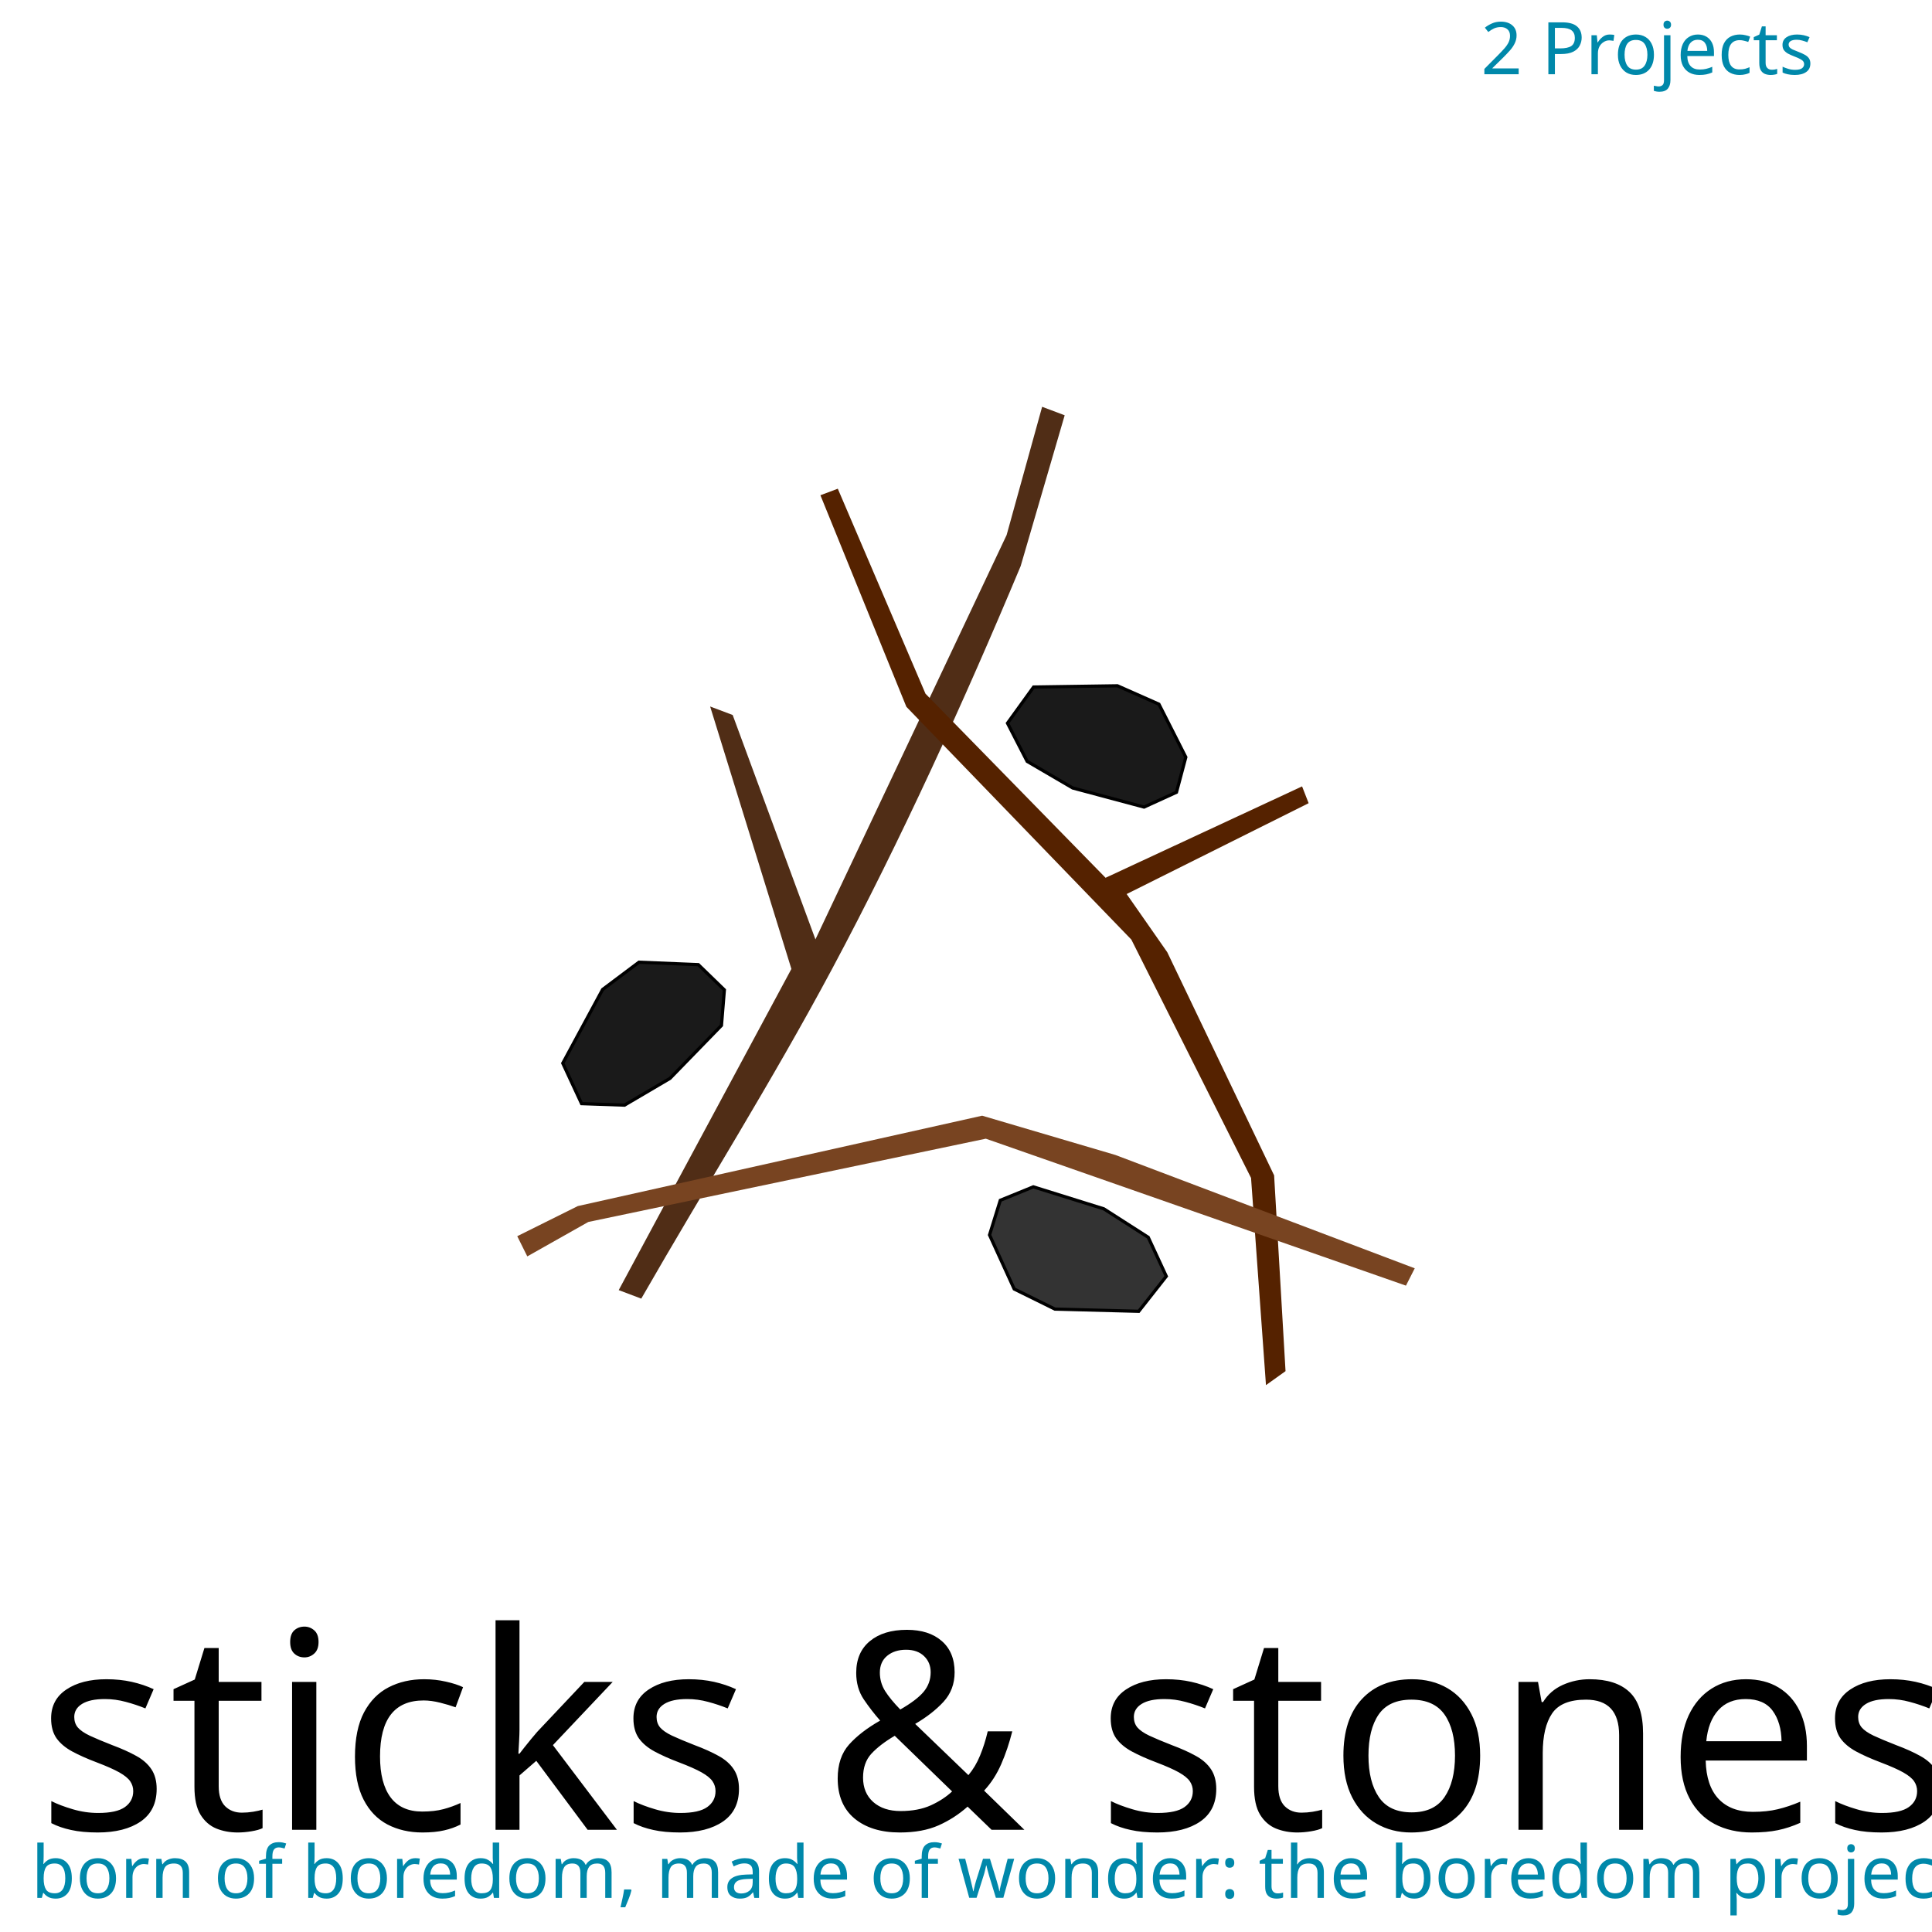
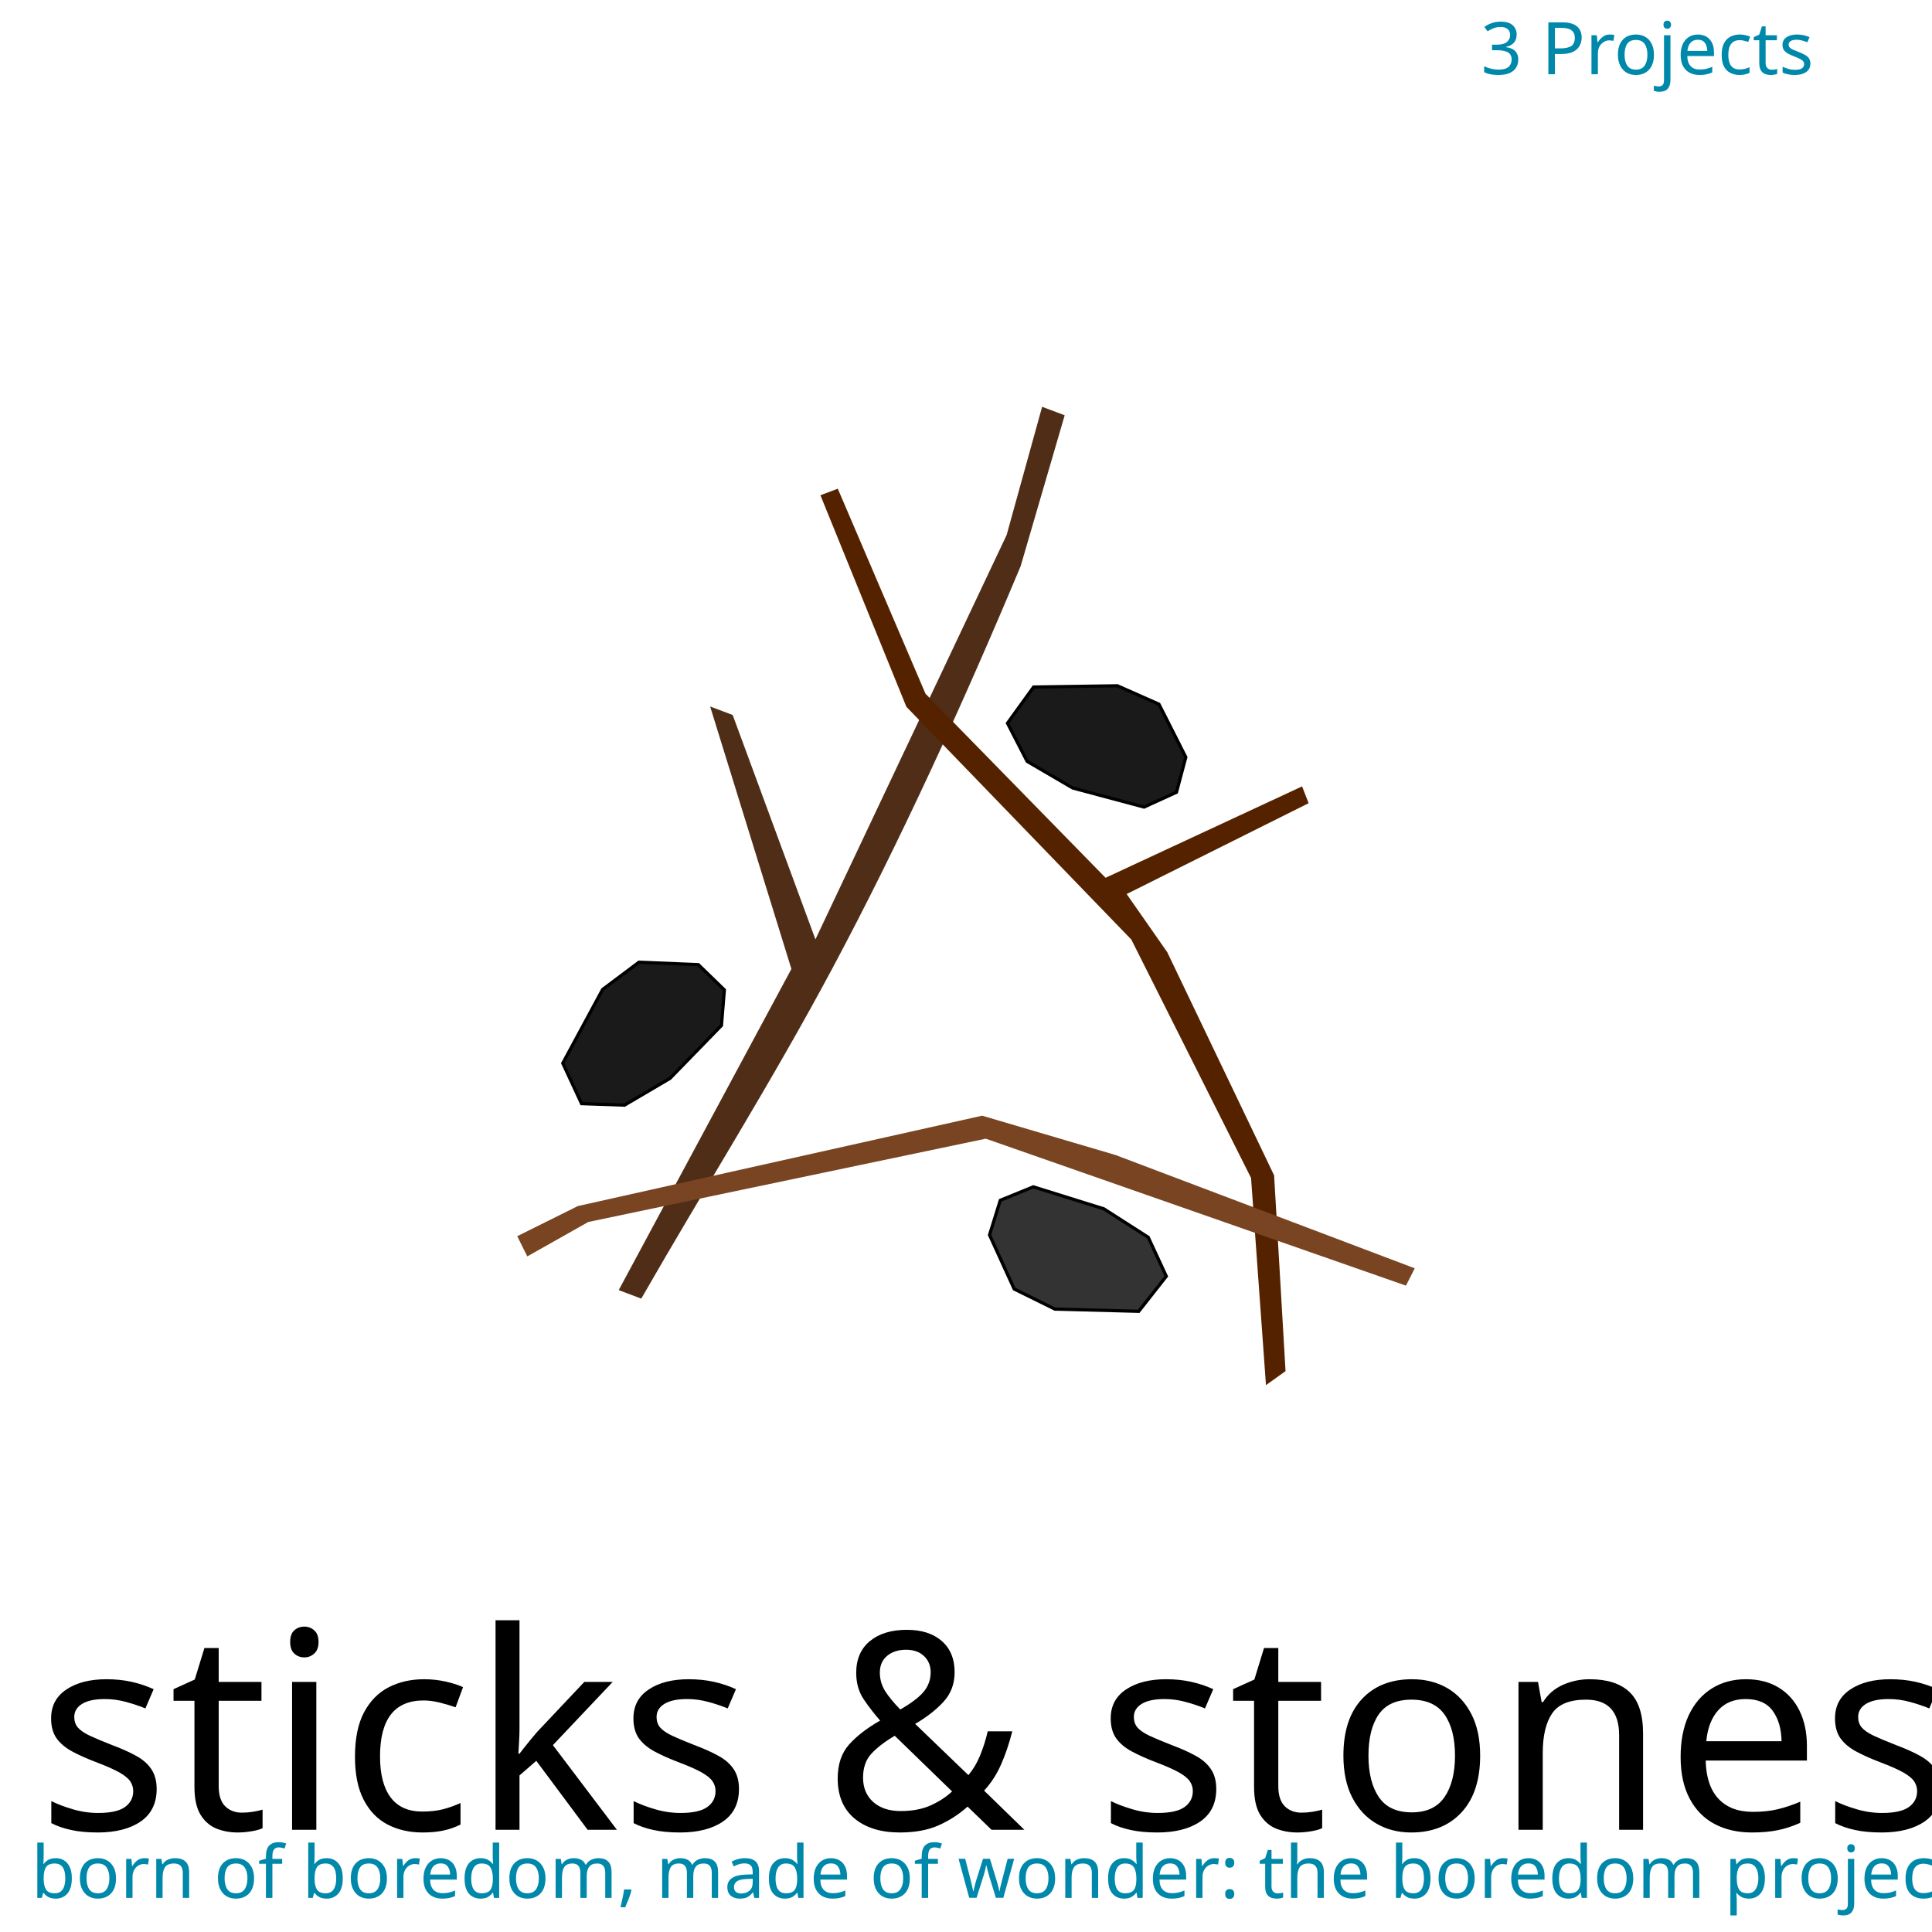
<svg xmlns="http://www.w3.org/2000/svg" width="300mm" height="300mm" viewBox="0 0 300 300" version="1.1" id="svg8">
  <defs id="defs2">
    <style type="text/css" id="style7">
		@font-face {
			font-family: 'raleway';
			font-style: normal;
			font-weight: normal;
			src: local('Raleway'), local('Raleway'), url('raleway.ttf') format('truetype');
		}
	</style>
    <filter height="1.5" y="-0.25" width="1.5" x="-0.25" style="color-interpolation-filters:sRGB;" id="filter989">
      <feGaussianBlur result="result8" stdDeviation="4" id="feGaussianBlur961" />
      <feTurbulence baseFrequency="0.025 0.2" numOctaves="3" type="fractalNoise" result="result7" seed="22" id="feTurbulence963" />
      <feComposite in2="result8" operator="in" in="SourceGraphic" result="result6" id="feComposite965" />
      <feDisplacementMap in2="result6" result="result4" scale="50" yChannelSelector="A" xChannelSelector="A" in="result7" id="feDisplacementMap967" />
      <feFlood flood-color="rgb(230,211,138)" flood-opacity="1" id="feFlood969" />
      <feComposite in2="result4" operator="atop" result="result2" id="feComposite971" />
      <feComposite in2="SourceGraphic" operator="atop" in="result2" result="result9" id="feComposite973" />
      <feGaussianBlur result="result0" in="result9" stdDeviation="8" id="feGaussianBlur975" />
      <feSpecularLighting specularExponent="15" specularConstant="0.7" surfaceScale="5" lighting-color="rgb(255,255,255)" result="result1" in="result0" id="feSpecularLighting979">
        <feDistantLight azimuth="235" elevation="50" id="feDistantLight977" />
      </feSpecularLighting>
      <feComposite operator="in" result="result2" in="result1" in2="result9" id="feComposite981" />
      <feComposite k3="0.5" k2="0.5" operator="arithmetic" result="result4" in="result9" in2="result2" id="feComposite983" />
      <feConvolveMatrix order="3 3" kernelMatrix="2 0 0 0 2 0 0 0 -2 " targetX="2" targetY="2" result="result10" id="feConvolveMatrix985" />
      <feBlend mode="multiply" in="result10" in2="result10" id="feBlend987" />
    </filter>
    <filter height="1.5" y="-0.25" width="1.5" x="-0.25" style="color-interpolation-filters:sRGB;" id="filter1173">
      <feGaussianBlur result="result8" stdDeviation="4" id="feGaussianBlur1145" />
      <feTurbulence baseFrequency="0.025 0.2" numOctaves="3" type="fractalNoise" result="result7" seed="22" id="feTurbulence1147" />
      <feComposite in2="result8" operator="in" in="SourceGraphic" result="result6" id="feComposite1149" />
      <feDisplacementMap in2="result6" result="result4" scale="50" yChannelSelector="A" xChannelSelector="A" in="result7" id="feDisplacementMap1151" />
      <feFlood flood-color="rgb(230,211,138)" flood-opacity="1" id="feFlood1153" />
      <feComposite in2="result4" operator="atop" result="result2" id="feComposite1155" />
      <feComposite in2="SourceGraphic" operator="atop" in="result2" result="result9" id="feComposite1157" />
      <feGaussianBlur result="result0" in="result9" stdDeviation="8" id="feGaussianBlur1159" />
      <feSpecularLighting specularExponent="15" specularConstant="0.7" surfaceScale="5" lighting-color="rgb(255,255,255)" result="result1" in="result0" id="feSpecularLighting1163">
        <feDistantLight azimuth="235" elevation="50" id="feDistantLight1161" />
      </feSpecularLighting>
      <feComposite operator="in" result="result2" in="result1" in2="result9" id="feComposite1165" />
      <feComposite k3="0.5" k2="0.5" operator="arithmetic" result="result4" in="result9" in2="result2" id="feComposite1167" />
      <feConvolveMatrix order="3 3" kernelMatrix="2 0 0 0 2 0 0 0 -2 " targetX="2" targetY="2" result="result10" id="feConvolveMatrix1169" />
      <feBlend mode="multiply" in="result10" in2="result10" id="feBlend1171" />
    </filter>
    <filter height="1.5" y="-0.25" width="1.5" x="-0.25" style="color-interpolation-filters:sRGB;" id="filter1203">
      <feGaussianBlur result="result8" stdDeviation="4" id="feGaussianBlur1175" />
      <feTurbulence baseFrequency="0.025 0.2" numOctaves="3" type="fractalNoise" result="result7" seed="22" id="feTurbulence1177" />
      <feComposite in2="result8" operator="in" in="SourceGraphic" result="result6" id="feComposite1179" />
      <feDisplacementMap in2="result6" result="result4" scale="50" yChannelSelector="A" xChannelSelector="A" in="result7" id="feDisplacementMap1181" />
      <feFlood flood-color="rgb(230,211,138)" flood-opacity="1" id="feFlood1183" />
      <feComposite in2="result4" operator="atop" result="result2" id="feComposite1185" />
      <feComposite in2="SourceGraphic" operator="atop" in="result2" result="result9" id="feComposite1187" />
      <feGaussianBlur result="result0" in="result9" stdDeviation="8" id="feGaussianBlur1189" />
      <feSpecularLighting specularExponent="15" specularConstant="0.7" surfaceScale="5" lighting-color="rgb(255,255,255)" result="result1" in="result0" id="feSpecularLighting1193">
        <feDistantLight azimuth="235" elevation="50" id="feDistantLight1191" />
      </feSpecularLighting>
      <feComposite operator="in" result="result2" in="result1" in2="result9" id="feComposite1195" />
      <feComposite k3="0.5" k2="0.5" operator="arithmetic" result="result4" in="result9" in2="result2" id="feComposite1197" />
      <feConvolveMatrix order="3 3" kernelMatrix="2 0 0 0 2 0 0 0 -2 " targetX="2" targetY="2" result="result10" id="feConvolveMatrix1199" />
      <feBlend mode="multiply" in="result10" in2="result10" id="feBlend1201" />
    </filter>
    <filter id="filter1839" style="color-interpolation-filters:sRGB;">
      <feSpecularLighting id="feSpecularLighting1831" specularExponent="18.5" specularConstant="2" surfaceScale="1" in="SourceAlpha">
        <feDistantLight id="feDistantLight1829" azimuth="225" elevation="30" />
      </feSpecularLighting>
      <feComposite id="feComposite1833" in2="SourceGraphic" operator="atop" result="result0" />
      <feMorphology id="feMorphology1835" operator="dilate" in="SourceAlpha" result="result1" radius="2" />
      <feComposite id="feComposite1837" in2="result1" in="result0" />
    </filter>
    <filter id="filter1851" style="color-interpolation-filters:sRGB;">
      <feSpecularLighting id="feSpecularLighting1843" specularExponent="18.5" specularConstant="2" surfaceScale="1" in="SourceAlpha">
        <feDistantLight id="feDistantLight1841" azimuth="225" elevation="30" />
      </feSpecularLighting>
      <feComposite id="feComposite1845" in2="SourceGraphic" operator="atop" result="result0" />
      <feMorphology id="feMorphology1847" operator="dilate" in="SourceAlpha" result="result1" radius="2" />
      <feComposite id="feComposite1849" in2="result1" in="result0" />
    </filter>
  </defs>
  <g id="layer1" transform="translate(0,3)">
    <text xml:space="preserve" style="font-style:normal;font-variant:normal;font-weight:normal;font-stretch:normal;font-size:11.309px;line-height:1.25;font-family:'Times New Roman';-inkscape-font-specification:'Times New Roman, ';letter-spacing:0px;word-spacing:0px;fill:#0088aa;fill-opacity:1;stroke:none;stroke-width:0.265" x="4.824" y="291.708" id="text4545">
      <tspan id="tspan4543" x="4.824" y="291.708" style="font-style:normal;font-variant:normal;font-weight:normal;font-stretch:normal;font-family:raleway;-inkscape-font-specification:raleway;fill:#0088aa;stroke-width:0.265">born of boredom, made of wonder: the boredom project</tspan>
    </text>
-     <text xml:space="preserve" style="font-style:normal;font-variant:normal;font-weight:300;font-stretch:normal;font-size:11.289px;line-height:1.25;font-family:Raleway;-inkscape-font-specification:'Raleway, Light';font-variant-ligatures:normal;font-variant-caps:normal;font-variant-numeric:normal;font-feature-settings:normal;text-align:end;letter-spacing:0px;word-spacing:0px;writing-mode:lr-tb;text-anchor:end;fill:#0088aa;fill-opacity:1;stroke:none;stroke-width:0.265;" x="296.292" y="8.53" id="text848">
-       <tspan id="tspan846" x="296.292" y="8.53" style="font-style:normal;font-variant:normal;font-weight:300;font-stretch:normal;font-size:11.289px;font-family:Raleway;-inkscape-font-specification:'Raleway, Light';font-variant-ligatures:normal;font-variant-caps:normal;font-variant-numeric:normal;font-feature-settings:normal;text-align:end;writing-mode:lr-tb;text-anchor:end;stroke-width:0.265;fill:#0088aa;">2 Projects</tspan>
+     <text xml:space="preserve" style="font-style:normal;font-variant:normal;font-weight:300;font-stretch:normal;font-size:11.289px;line-height:1.25;font-family:Raleway;-inkscape-font-specification:'Raleway, Light';font-variant-ligatures:normal;font-variant-caps:normal;font-variant-numeric:normal;font-feature-settings:normal;text-align:end;letter-spacing:0px;word-spacing:0px;writing-mode:lr-tb;text-anchor:end;fill:#0088aa;fill-opacity:1;stroke:none;stroke-width:0.265" x="296.292" y="8.53" id="text848">
+       <tspan id="tspan846" x="296.292" y="8.53" style="font-style:normal;font-variant:normal;font-weight:300;font-stretch:normal;font-size:11.289px;font-family:Raleway;-inkscape-font-specification:'Raleway, Light';font-variant-ligatures:normal;font-variant-caps:normal;font-variant-numeric:normal;font-feature-settings:normal;text-align:end;writing-mode:lr-tb;text-anchor:end;fill:#0088aa;stroke-width:0.265">3 Projects</tspan>
    </text>
    <g transform="matrix(0.9999966,0,0,0.9999966,201.9083,-199.819)" id="layer1-1">
      <text id="text4545-8" y="480.946" x="-196.16" style="font-style:normal;font-variant:normal;font-weight:normal;font-stretch:normal;font-size:42.813px;line-height:1.25;font-family:'Times New Roman';-inkscape-font-specification:'Times New Roman, ';letter-spacing:0px;word-spacing:0px;fill:#000000;fill-opacity:1;stroke:none;stroke-width:1.003" xml:space="preserve">
        <tspan style="font-style:normal;font-variant:normal;font-weight:normal;font-stretch:normal;font-family:raleway;-inkscape-font-specification:raleway;stroke-width:1.003" y="480.946" x="-196.16" id="tspan4543-0">sticks &amp; stones</tspan>
      </text>
    </g>
    <g id="g1545" transform="translate(-21.35698)">
      <g id="g1619" transform="rotate(13.904,175.7148,191.9796)">
        <g transform="translate(-3.165538)" id="g1567">
          <path id="path1539" d="m 127.305,211.619 -3.716,-0.441 14.045,-54.854 -22.042,-36.528 3.716,0.441 20.846,30.733 13.73,-68.079 0.567,-20.657 3.716,0.441 -1.008,24.373 c -3.458,22.348 -7.843,45.859 -13.369,67.657 -4.96,19.565 -10.928,37.448 -16.484,56.914 z" style="fill:#502d16;stroke:none;stroke-width:0.265px;stroke-linecap:butt;stroke-linejoin:miter;stroke-opacity:1" />
          <path id="path1541" d="m 227.122,198.509 -2.426,2.839 -9.983,-30.677 -26.935,-31.458 -42.597,-26.695 -20.848,-28.678 2.375,-1.634 20.866,27.626 34.013,21.028 26.21,-21.108 1.615,2.288 -24.04,20.484 8.296,7.258 24.428,29.644 z" style="fill:#552200;stroke:none;stroke-width:0.265px;stroke-linecap:butt;stroke-linejoin:miter;stroke-opacity:1" />
          <path style="fill:#784421;stroke:none;stroke-width:0.265px;stroke-linecap:butt;stroke-linejoin:miter;stroke-opacity:1" d="m 242.761,178.187 -49.349,-5.913 -21.55,-0.949 -57.572,28.709 -8.006,6.802 2.267,2.669 7.914,-7.467 56.806,-27.383 68.812,6.473 z" id="path1551" />
        </g>
        <path id="path1575" d="m 107.867,184.455 6.529,-1.376 5.852,-5.726 5.786,-9.902 -0.887,-5.466 -4.868,-2.837 -9.039,1.85 -4.458,5.463 -3.255,12.602 z" style="fill:#1a1a1a;stroke:#000000;stroke-width:0.5px;stroke-linecap:butt;stroke-linejoin:miter;stroke-opacity:1" />
        <path style="fill:#333333;stroke:#000000;stroke-width:0.5px;stroke-linecap:butt;stroke-linejoin:miter;stroke-opacity:1" d="m 202.445,188.66 -4.179,-5.202 -7.753,-2.632 -11.449,-0.686 -4.475,3.262 -0.33,5.625 5.736,7.227 6.888,1.507 12.713,-2.793 z" id="path1639" />
        <path id="path1641" d="m 157.87,111.214 4.389,5.025 7.855,2.311 11.467,0.215 4.337,-3.443 0.098,-5.634 -6.028,-6.985 -6.944,-1.223 -12.587,3.313 z" style="fill:#1a1a1a;stroke:#000000;stroke-width:0.5px;stroke-linecap:butt;stroke-linejoin:miter;stroke-opacity:1" />
      </g>
    </g>
  </g>
</svg>
